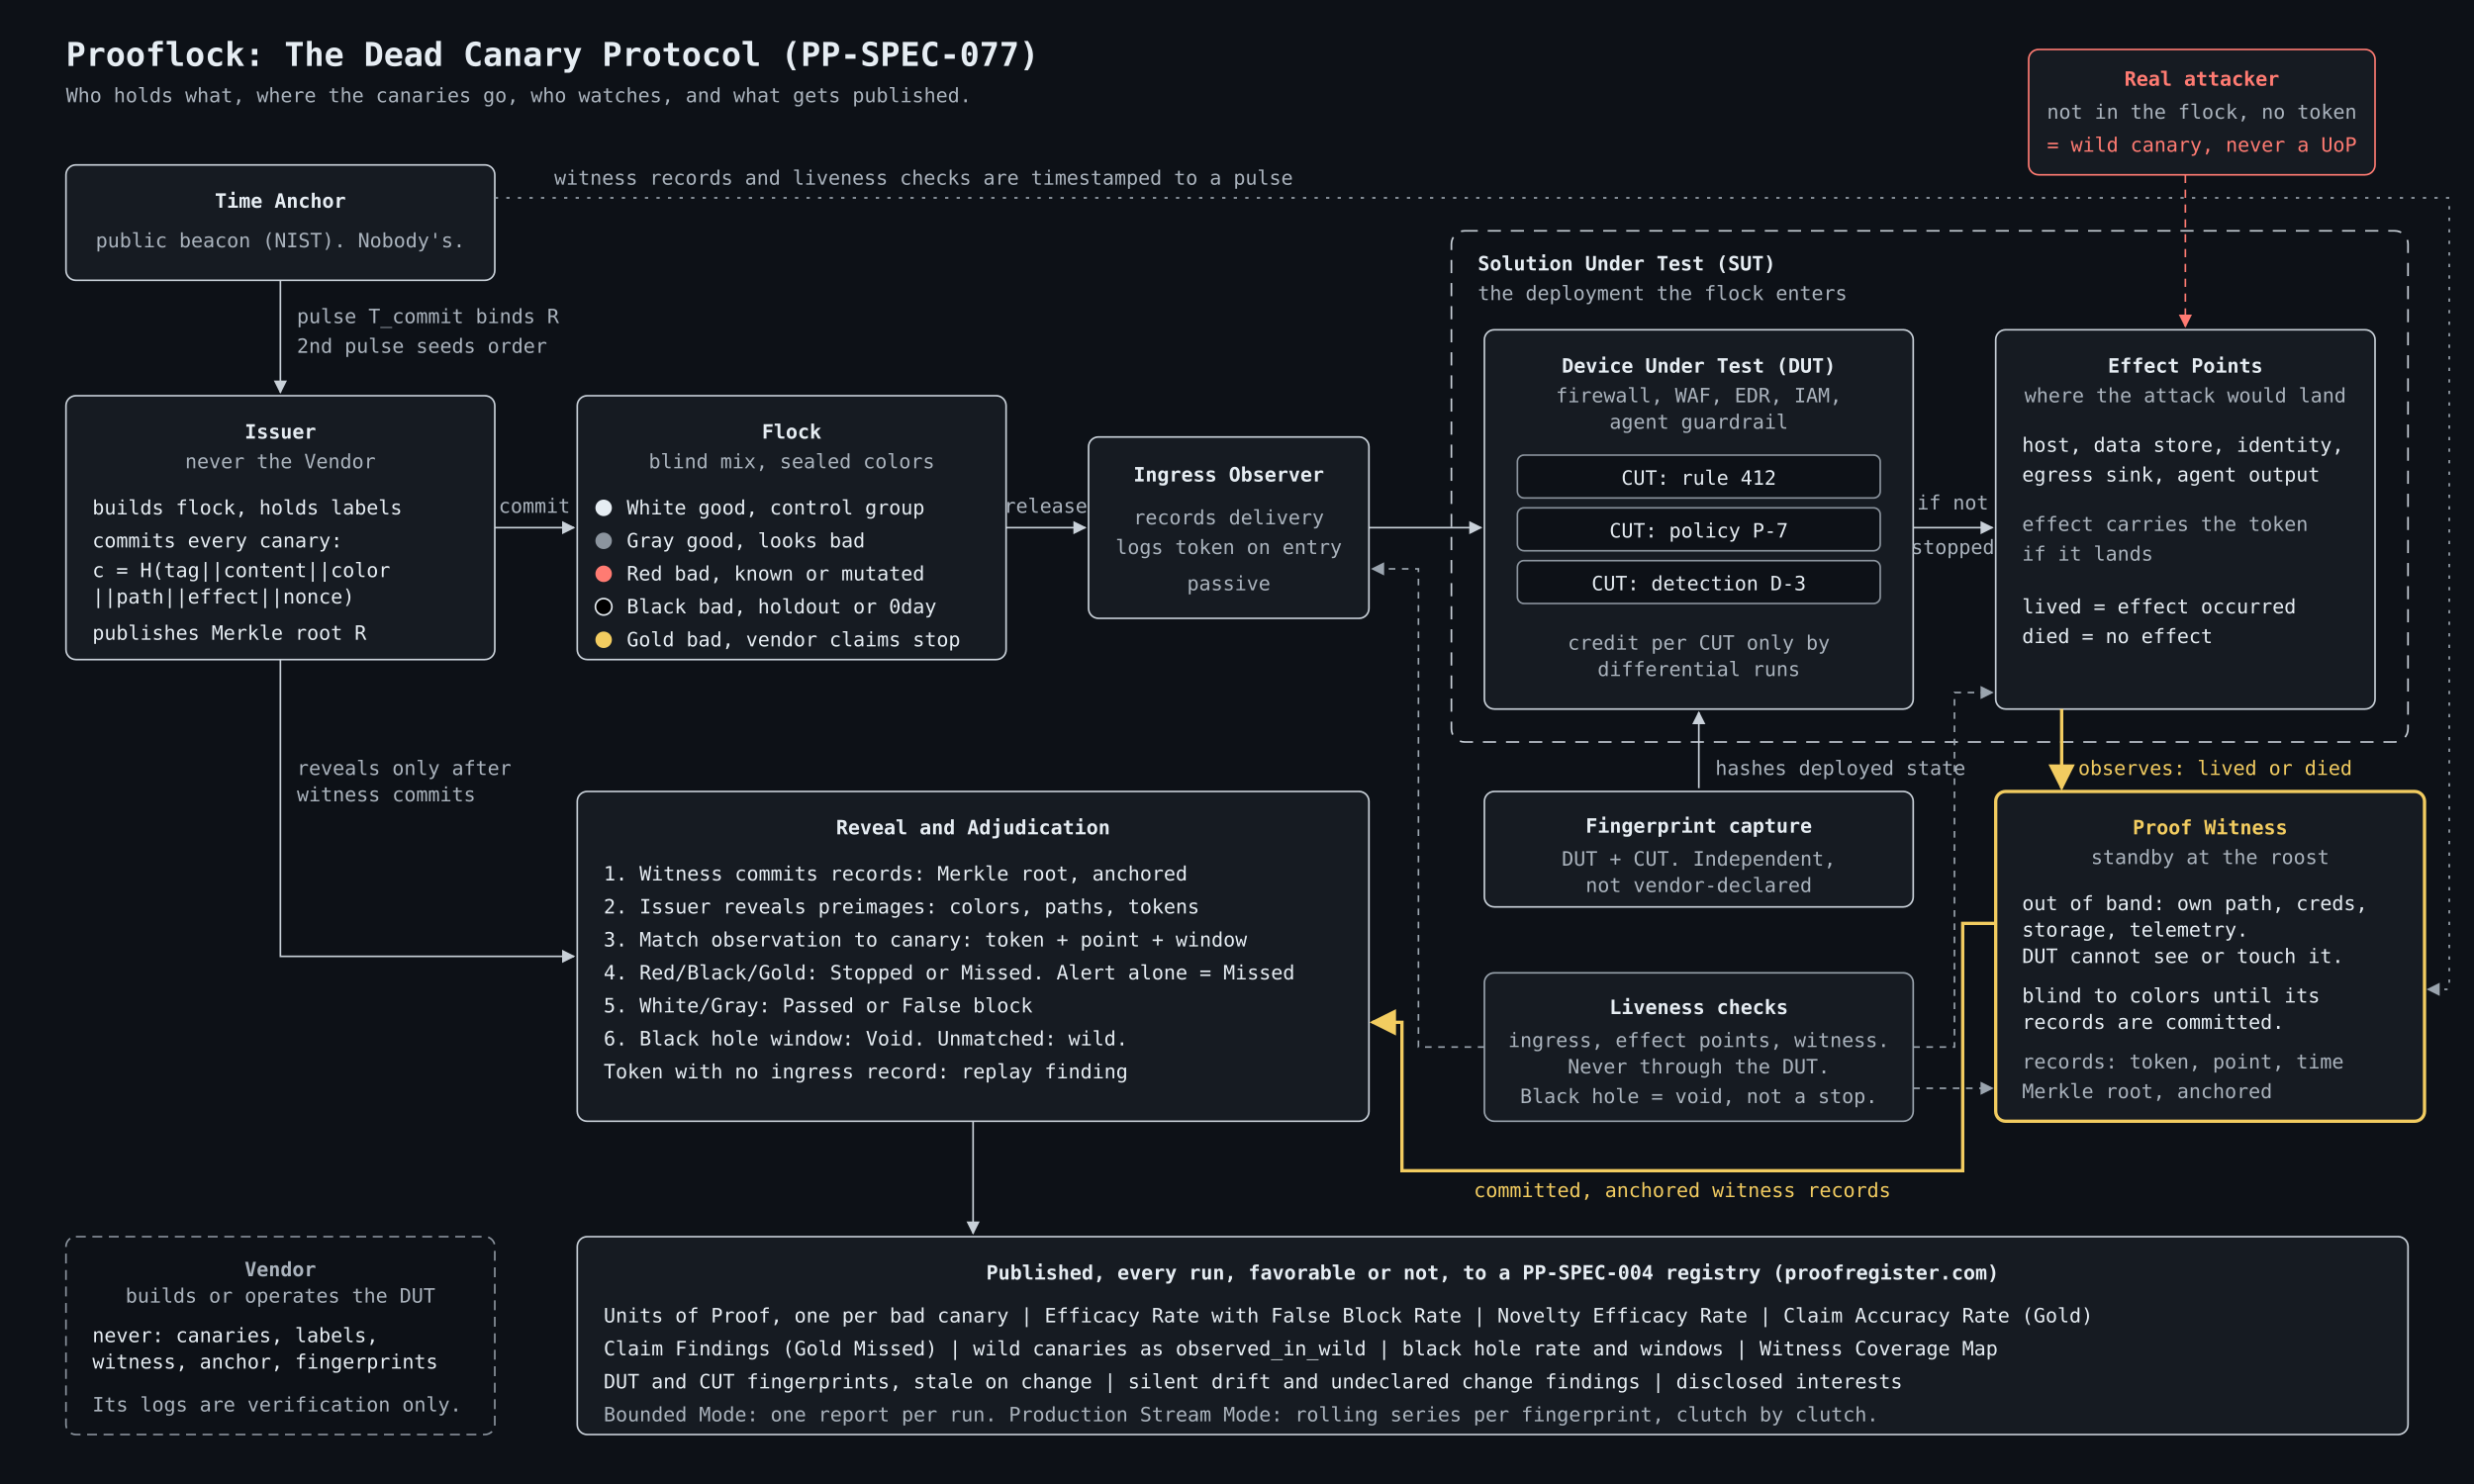
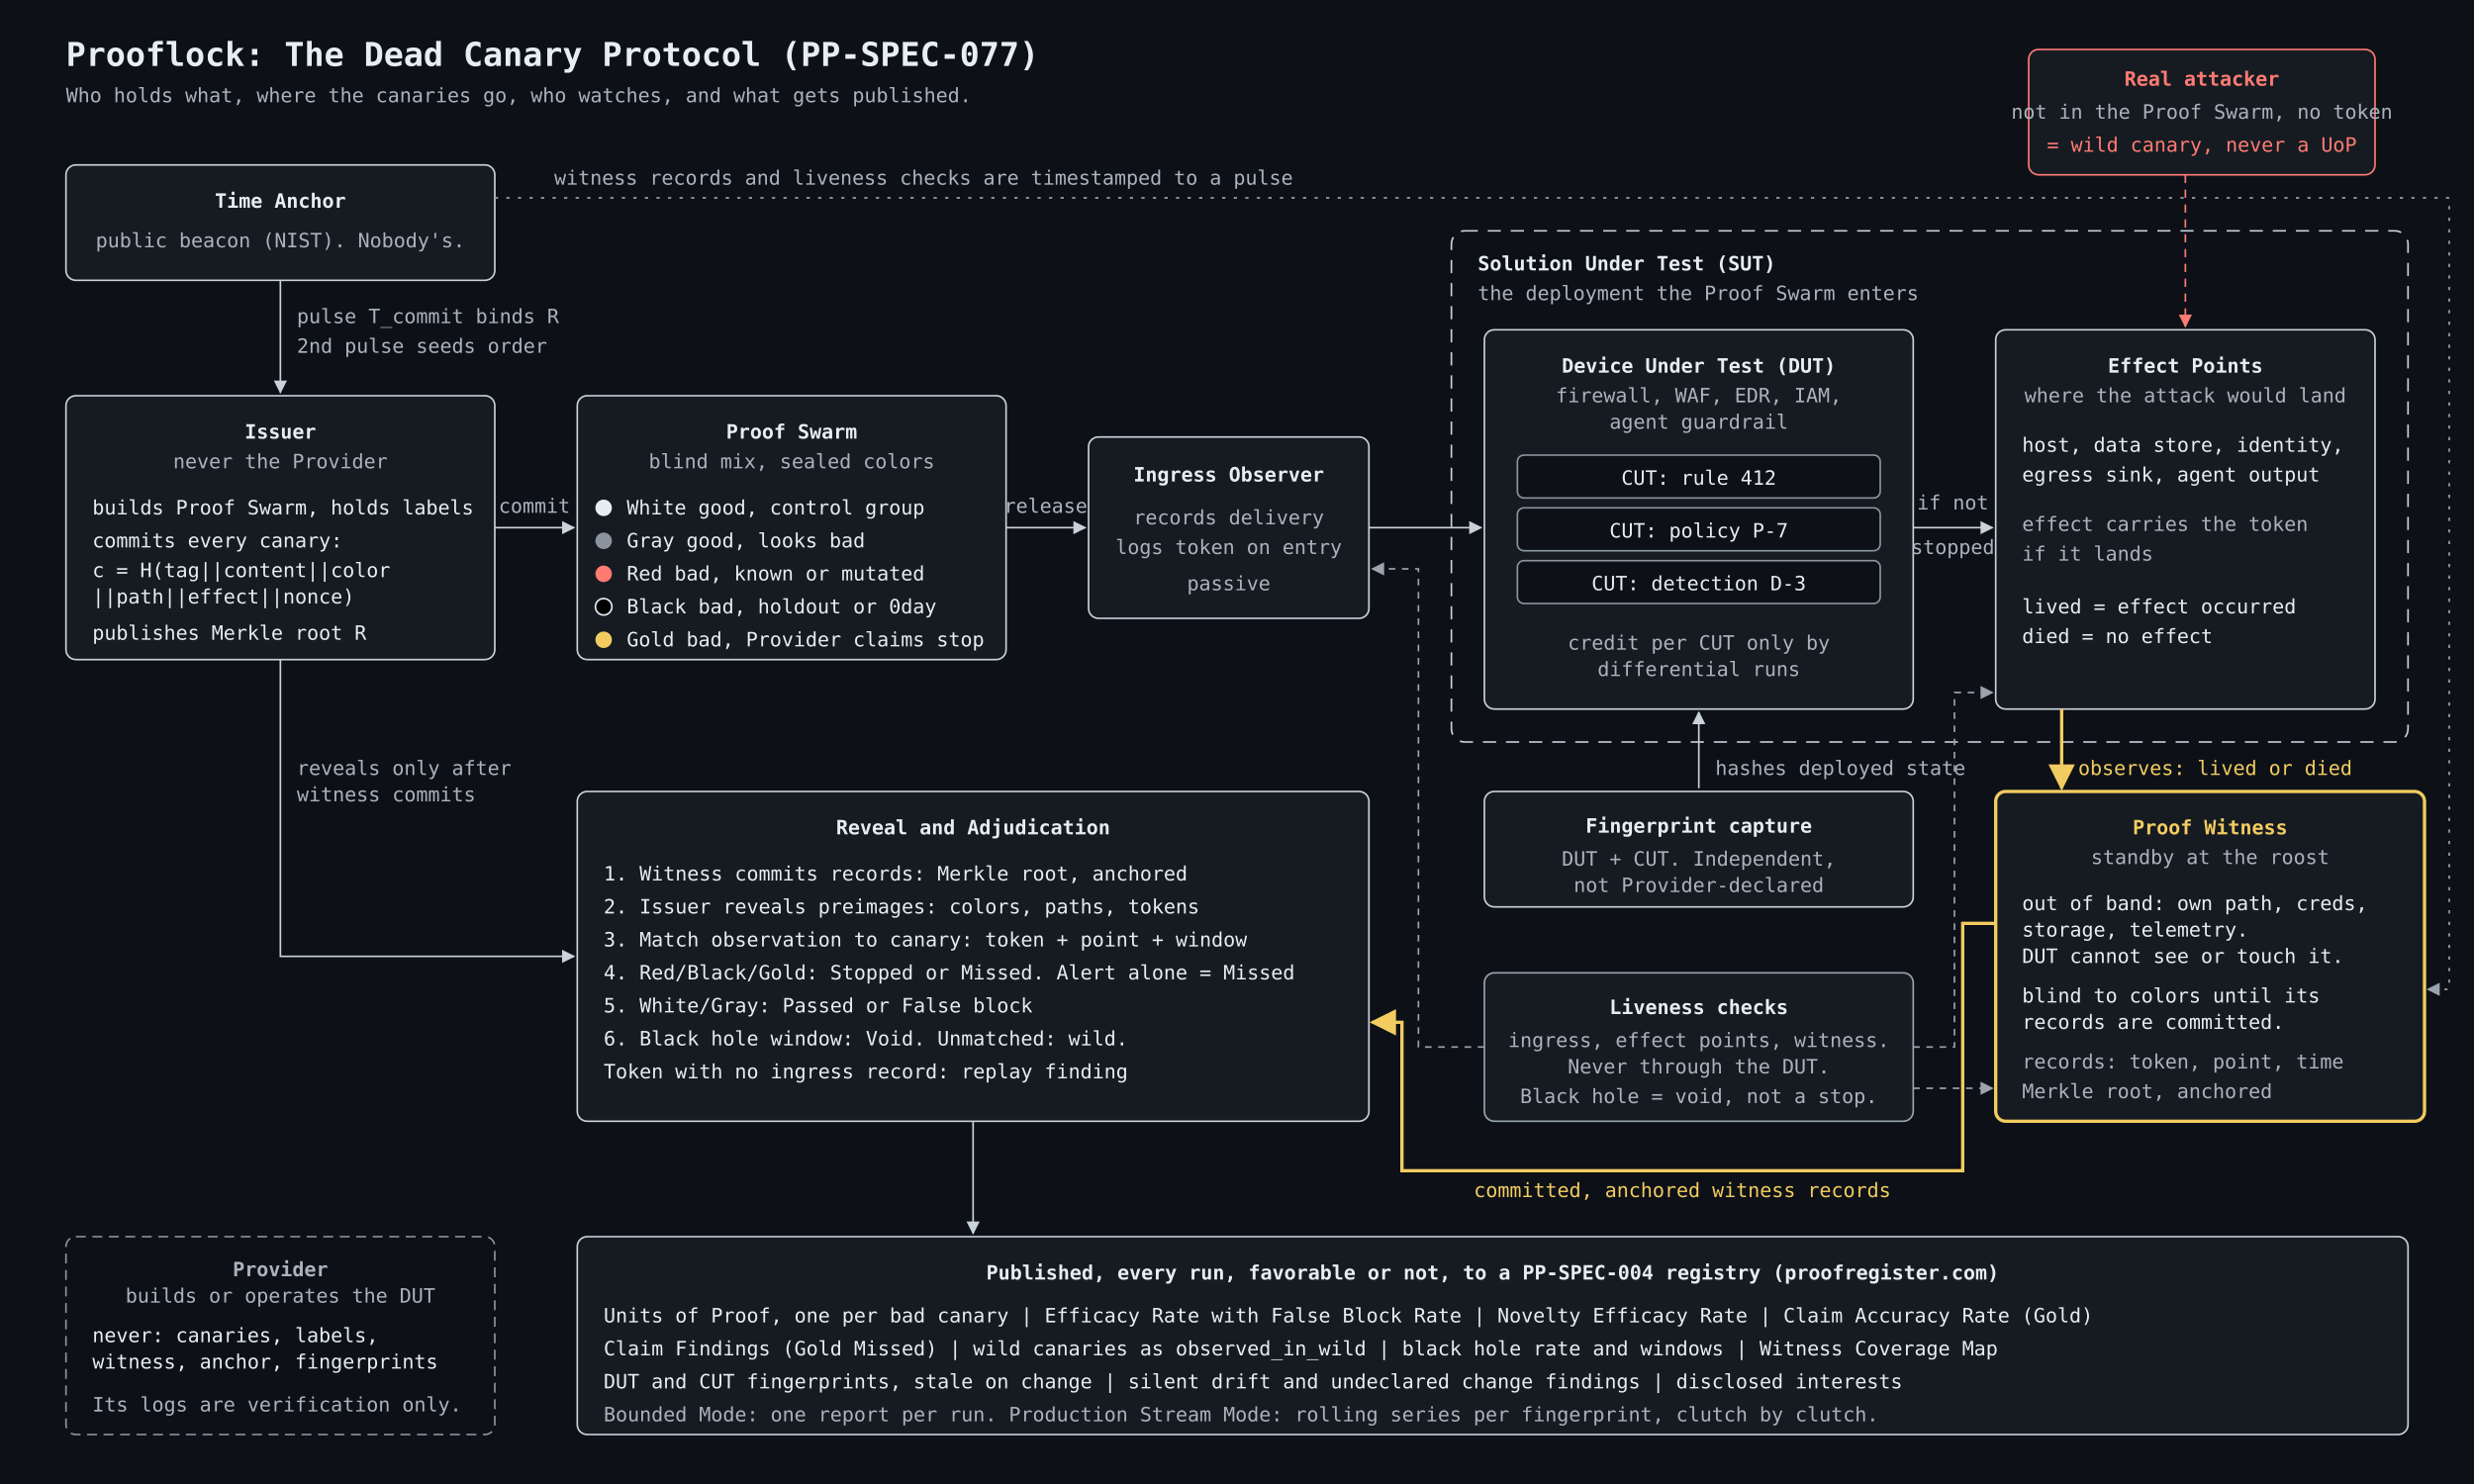
- <svg xmlns="http://www.w3.org/2000/svg" viewBox="0 0 1500 900" role="img" aria-label="Prooflock Dead Canary Protocol: Issuer commits a colored flock anchored to a public time beacon, releases it through an Ingress Observer into the Solution Under Test containing the Device Under Test and its controls, a blind out-of-band Proof Witness records what lands at the Effect Points, liveness checks bypass the device to detect black holes, labels are revealed and outcomes adjudicated into published Units of Proof, and any effect without a committed token is a wild canary." font-family="ui-monospace, SFMono-Regular, Menlo, Consolas, monospace" font-size="12">
+ <svg xmlns="http://www.w3.org/2000/svg" viewBox="0 0 1500 900" role="img" aria-label="Prooflock Dead Canary Protocol: Issuer commits a colored Proof Swarm anchored to a public time beacon, releases it through an Ingress Observer into the Solution Under Test containing the Device Under Test and its controls, a blind out-of-band Proof Witness records what lands at the Effect Points, liveness checks bypass the device to detect black holes, labels are revealed and outcomes adjudicated into published Units of Proof, and any effect without a committed token is a wild canary." font-family="ui-monospace, SFMono-Regular, Menlo, Consolas, monospace" font-size="12">
  <defs>
    <marker id="a" viewBox="0 0 10 10" refX="9" refY="5" markerWidth="8" markerHeight="8" orient="auto-start-reverse">
      <path d="M0,0 L10,5 L0,10 z" fill="#c9d1d9" />
    </marker>
    <marker id="ag" viewBox="0 0 10 10" refX="9" refY="5" markerWidth="8" markerHeight="8" orient="auto-start-reverse">
      <path d="M0,0 L10,5 L0,10 z" fill="#f2cc60" />
    </marker>
    <marker id="ar" viewBox="0 0 10 10" refX="9" refY="5" markerWidth="8" markerHeight="8" orient="auto-start-reverse">
      <path d="M0,0 L10,5 L0,10 z" fill="#ff7b72" />
    </marker>
    <marker id="am" viewBox="0 0 10 10" refX="9" refY="5" markerWidth="8" markerHeight="8" orient="auto-start-reverse">
      <path d="M0,0 L10,5 L0,10 z" fill="#9aa4ae" />
    </marker>
  </defs>
  <rect width="1500" height="900" fill="#0d1117" />
  <text x="40" y="40" fill="#e6edf3" font-size="20" font-weight="bold">Prooflock: The Dead Canary Protocol (PP-SPEC-077)</text>
  <text x="40" y="62" fill="#aab3bd">Who holds what, where the canaries go, who watches, and what gets published.</text>
  <rect x="40" y="100" width="260" height="70" rx="6" fill="#161b22" stroke="#c9d1d9" />
  <text x="170" y="126" fill="#e6edf3" text-anchor="middle" font-weight="bold">Time Anchor</text>
  <text x="170" y="150" fill="#aab3bd" text-anchor="middle">public beacon (NIST). Nobody's.</text>
  <line x1="170" y1="170" x2="170" y2="238" stroke="#c9d1d9" marker-end="url(#a)" />
  <text x="180" y="196" fill="#aab3bd">pulse T_commit binds R</text>
  <text x="180" y="214" fill="#aab3bd">2nd pulse seeds order</text>
  <path d="M300,120 L1485,120 L1485,600 L1472,600" fill="none" stroke="#9aa4ae" stroke-dasharray="2 5" marker-end="url(#am)" />
  <text x="560" y="112" fill="#aab3bd" text-anchor="middle">witness records and liveness checks are timestamped to a pulse</text>
  <rect x="40" y="240" width="260" height="160" rx="6" fill="#161b22" stroke="#c9d1d9" />
  <text x="170" y="266" fill="#e6edf3" text-anchor="middle" font-weight="bold">Issuer</text>
-   <text x="170" y="284" fill="#aab3bd" text-anchor="middle">never the Vendor</text>
-   <text x="56" y="312" fill="#e6edf3">builds flock, holds labels</text>
+   <text x="170" y="284" fill="#aab3bd" text-anchor="middle">never the Provider</text>
+   <text x="56" y="312" fill="#e6edf3">builds Proof Swarm, holds labels</text>
  <text x="56" y="332" fill="#e6edf3">commits every canary:</text>
  <text x="56" y="350" fill="#e6edf3">c = H(tag||content||color</text>
  <text x="56" y="366" fill="#e6edf3">      ||path||effect||nonce)</text>
  <text x="56" y="388" fill="#e6edf3">publishes Merkle root R</text>
  <rect x="350" y="240" width="260" height="160" rx="6" fill="#161b22" stroke="#c9d1d9" />
-   <text x="480" y="266" fill="#e6edf3" text-anchor="middle" font-weight="bold">Flock</text>
+   <text x="480" y="266" fill="#e6edf3" text-anchor="middle" font-weight="bold">Proof Swarm</text>
  <text x="480" y="284" fill="#aab3bd" text-anchor="middle">blind mix, sealed colors</text>
  <circle cx="366" cy="308" r="5" fill="#e6edf3" />
  <text x="380" y="312" fill="#e6edf3">White  good, control group</text>
  <circle cx="366" cy="328" r="5" fill="#8b949e" />
  <text x="380" y="332" fill="#e6edf3">Gray   good, looks bad</text>
  <circle cx="366" cy="348" r="5" fill="#ff7b72" />
  <text x="380" y="352" fill="#e6edf3">Red    bad, known or mutated</text>
  <circle cx="366" cy="368" r="5" fill="#000" stroke="#e6edf3" />
  <text x="380" y="372" fill="#e6edf3">Black  bad, holdout or 0day</text>
  <circle cx="366" cy="388" r="5" fill="#f2cc60" />
-   <text x="380" y="392" fill="#e6edf3">Gold   bad, vendor claims stop</text>
+   <text x="380" y="392" fill="#e6edf3">Gold   bad, Provider claims stop</text>
  <line x1="300" y1="320" x2="348" y2="320" stroke="#c9d1d9" marker-end="url(#a)" />
  <text x="324" y="311" fill="#aab3bd" text-anchor="middle">commit</text>
  <rect x="660" y="265" width="170" height="110" rx="6" fill="#161b22" stroke="#c9d1d9" />
  <text x="745" y="292" fill="#e6edf3" text-anchor="middle" font-weight="bold">Ingress Observer</text>
  <text x="745" y="318" fill="#aab3bd" text-anchor="middle">records delivery</text>
  <text x="745" y="336" fill="#aab3bd" text-anchor="middle">logs token on entry</text>
  <text x="745" y="358" fill="#aab3bd" text-anchor="middle">passive</text>
  <line x1="610" y1="320" x2="658" y2="320" stroke="#c9d1d9" marker-end="url(#a)" />
  <text x="634" y="311" fill="#aab3bd" text-anchor="middle">release</text>
  <rect x="880" y="140" width="580" height="310" rx="8" fill="none" stroke="#c9d1d9" stroke-dasharray="8 6" />
  <text x="896" y="164" fill="#e6edf3" font-weight="bold">Solution Under Test (SUT)</text>
-   <text x="896" y="182" fill="#aab3bd">the deployment the flock enters</text>
+   <text x="896" y="182" fill="#aab3bd">the deployment the Proof Swarm enters</text>
  <rect x="900" y="200" width="260" height="230" rx="6" fill="#161b22" stroke="#c9d1d9" />
  <text x="1030" y="226" fill="#e6edf3" text-anchor="middle" font-weight="bold">Device Under Test (DUT)</text>
  <text x="1030" y="244" fill="#aab3bd" text-anchor="middle">firewall, WAF, EDR, IAM,</text>
  <text x="1030" y="260" fill="#aab3bd" text-anchor="middle">agent guardrail</text>
  <rect x="920" y="276" width="220" height="26" rx="4" fill="#0d1117" stroke="#8b949e" />
  <text x="1030" y="294" fill="#e6edf3" text-anchor="middle">CUT: rule 412</text>
  <rect x="920" y="308" width="220" height="26" rx="4" fill="#0d1117" stroke="#8b949e" />
  <text x="1030" y="326" fill="#e6edf3" text-anchor="middle">CUT: policy P-7</text>
  <rect x="920" y="340" width="220" height="26" rx="4" fill="#0d1117" stroke="#8b949e" />
  <text x="1030" y="358" fill="#e6edf3" text-anchor="middle">CUT: detection D-3</text>
  <text x="1030" y="394" fill="#aab3bd" text-anchor="middle">credit per CUT only by</text>
  <text x="1030" y="410" fill="#aab3bd" text-anchor="middle">differential runs</text>
  <line x1="830" y1="320" x2="898" y2="320" stroke="#c9d1d9" marker-end="url(#a)" />
  <rect x="1210" y="200" width="230" height="230" rx="6" fill="#161b22" stroke="#c9d1d9" />
  <text x="1325" y="226" fill="#e6edf3" text-anchor="middle" font-weight="bold">Effect Points</text>
  <text x="1325" y="244" fill="#aab3bd" text-anchor="middle">where the attack would land</text>
  <text x="1226" y="274" fill="#e6edf3">host, data store, identity,</text>
  <text x="1226" y="292" fill="#e6edf3">egress sink, agent output</text>
  <text x="1226" y="322" fill="#aab3bd">effect carries the token</text>
  <text x="1226" y="340" fill="#aab3bd">if it lands</text>
  <text x="1226" y="372" fill="#e6edf3">lived = effect occurred</text>
  <text x="1226" y="390" fill="#e6edf3">died  = no effect</text>
  <line x1="1160" y1="320" x2="1208" y2="320" stroke="#c9d1d9" marker-end="url(#a)" />
  <text x="1184" y="309" fill="#aab3bd" text-anchor="middle">if not</text>
  <text x="1184" y="336" fill="#aab3bd" text-anchor="middle">stopped</text>
  <rect x="1230" y="30" width="210" height="76" rx="6" fill="#161b22" stroke="#ff7b72" />
  <text x="1335" y="52" fill="#ff7b72" text-anchor="middle" font-weight="bold">Real attacker</text>
-   <text x="1335" y="72" fill="#aab3bd" text-anchor="middle">not in the flock, no token</text>
+   <text x="1335" y="72" fill="#aab3bd" text-anchor="middle">not in the Proof Swarm, no token</text>
  <text x="1335" y="92" fill="#ff7b72" text-anchor="middle">= wild canary, never a UoP</text>
  <line x1="1325" y1="106" x2="1325" y2="198" stroke="#ff7b72" stroke-dasharray="5 4" marker-end="url(#ar)" />
  <rect x="900" y="480" width="260" height="70" rx="6" fill="#161b22" stroke="#c9d1d9" />
  <text x="1030" y="505" fill="#e6edf3" text-anchor="middle" font-weight="bold">Fingerprint capture</text>
  <text x="1030" y="525" fill="#aab3bd" text-anchor="middle">DUT + CUT. Independent,</text>
-   <text x="1030" y="541" fill="#aab3bd" text-anchor="middle">not vendor-declared</text>
+   <text x="1030" y="541" fill="#aab3bd" text-anchor="middle">not Provider-declared</text>
  <line x1="1030" y1="478" x2="1030" y2="432" stroke="#c9d1d9" marker-end="url(#a)" />
  <text x="1040" y="470" fill="#aab3bd">hashes deployed state</text>
  <rect x="900" y="590" width="260" height="90" rx="6" fill="#161b22" stroke="#9aa4ae" />
  <text x="1030" y="615" fill="#e6edf3" text-anchor="middle" font-weight="bold">Liveness checks</text>
  <text x="1030" y="635" fill="#aab3bd" text-anchor="middle">ingress, effect points, witness.</text>
  <text x="1030" y="651" fill="#aab3bd" text-anchor="middle">Never through the DUT.</text>
  <text x="1030" y="669" fill="#aab3bd" text-anchor="middle">Black hole = void, not a stop.</text>
  <path d="M900,635 L860,635 L860,345 L832,345" fill="none" stroke="#9aa4ae" stroke-dasharray="4 4" marker-end="url(#am)" />
  <path d="M1160,635 L1185,635 L1185,420 L1208,420" fill="none" stroke="#9aa4ae" stroke-dasharray="4 4" marker-end="url(#am)" />
  <path d="M1160,660 L1208,660" fill="none" stroke="#9aa4ae" stroke-dasharray="4 4" marker-end="url(#am)" />
  <rect x="1210" y="480" width="260" height="200" rx="6" fill="#161b22" stroke="#f2cc60" stroke-width="2" />
  <text x="1340" y="506" fill="#f2cc60" text-anchor="middle" font-weight="bold">Proof Witness</text>
  <text x="1340" y="524" fill="#aab3bd" text-anchor="middle">standby at the roost</text>
  <text x="1226" y="552" fill="#e6edf3">out of band: own path, creds,</text>
  <text x="1226" y="568" fill="#e6edf3">storage, telemetry.</text>
  <text x="1226" y="584" fill="#e6edf3">DUT cannot see or touch it.</text>
  <text x="1226" y="608" fill="#e6edf3">blind to colors until its</text>
  <text x="1226" y="624" fill="#e6edf3">records are committed.</text>
  <text x="1226" y="648" fill="#aab3bd">records: token, point, time</text>
  <text x="1226" y="666" fill="#aab3bd">Merkle root, anchored</text>
  <line x1="1250" y1="430" x2="1250" y2="478" stroke="#f2cc60" stroke-width="2" marker-end="url(#ag)" />
  <text x="1260" y="470" fill="#f2cc60">observes: lived or died</text>
  <rect x="350" y="480" width="480" height="200" rx="6" fill="#161b22" stroke="#c9d1d9" />
  <text x="590" y="506" fill="#e6edf3" text-anchor="middle" font-weight="bold">Reveal and Adjudication</text>
  <text x="366" y="534" fill="#e6edf3">1. Witness commits records: Merkle root, anchored</text>
  <text x="366" y="554" fill="#e6edf3">2. Issuer reveals preimages: colors, paths, tokens</text>
  <text x="366" y="574" fill="#e6edf3">3. Match observation to canary: token + point + window</text>
  <text x="366" y="594" fill="#e6edf3">4. Red/Black/Gold: Stopped or Missed. Alert alone = Missed</text>
  <text x="366" y="614" fill="#e6edf3">5. White/Gray: Passed or False block</text>
  <text x="366" y="634" fill="#e6edf3">6. Black hole window: Void. Unmatched: wild.</text>
  <text x="366" y="654" fill="#e6edf3">   Token with no ingress record: replay finding</text>
  <path d="M170,400 L170,580 L348,580" fill="none" stroke="#c9d1d9" marker-end="url(#a)" />
  <text x="180" y="470" fill="#aab3bd">reveals only after</text>
  <text x="180" y="486" fill="#aab3bd">witness commits</text>
  <path d="M1210,560 L1190,560 L1190,710 L850,710 L850,620 L832,620" fill="none" stroke="#f2cc60" stroke-width="2" marker-end="url(#ag)" />
  <text x="1020" y="726" fill="#f2cc60" text-anchor="middle">committed, anchored witness records</text>
  <rect x="350" y="750" width="1110" height="120" rx="6" fill="#161b22" stroke="#c9d1d9" />
  <text x="905" y="776" fill="#e6edf3" text-anchor="middle" font-weight="bold">Published, every run, favorable or not, to a PP-SPEC-004 registry (proofregister.com)</text>
  <text x="366" y="802" fill="#e6edf3">Units of Proof, one per bad canary  |  Efficacy Rate with False Block Rate  |  Novelty Efficacy Rate  |  Claim Accuracy Rate (Gold)</text>
  <text x="366" y="822" fill="#e6edf3">Claim Findings (Gold Missed)  |  wild canaries as observed_in_wild  |  black hole rate and windows  |  Witness Coverage Map</text>
  <text x="366" y="842" fill="#e6edf3">DUT and CUT fingerprints, stale on change  |  silent drift and undeclared change findings  |  disclosed interests</text>
  <text x="366" y="862" fill="#aab3bd">Bounded Mode: one report per run.   Production Stream Mode: rolling series per fingerprint, clutch by clutch.</text>
  <line x1="590" y1="680" x2="590" y2="748" stroke="#c9d1d9" marker-end="url(#a)" />
  <rect x="40" y="750" width="260" height="120" rx="6" fill="none" stroke="#8b949e" stroke-dasharray="6 4" />
-   <text x="170" y="774" fill="#aab3bd" text-anchor="middle" font-weight="bold">Vendor</text>
+   <text x="170" y="774" fill="#aab3bd" text-anchor="middle" font-weight="bold">Provider</text>
  <text x="170" y="790" fill="#aab3bd" text-anchor="middle">builds or operates the DUT</text>
  <text x="56" y="814" fill="#e6edf3">never: canaries, labels,</text>
  <text x="56" y="830" fill="#e6edf3">witness, anchor, fingerprints</text>
  <text x="56" y="856" fill="#aab3bd">Its logs are verification only.</text>
</svg>
